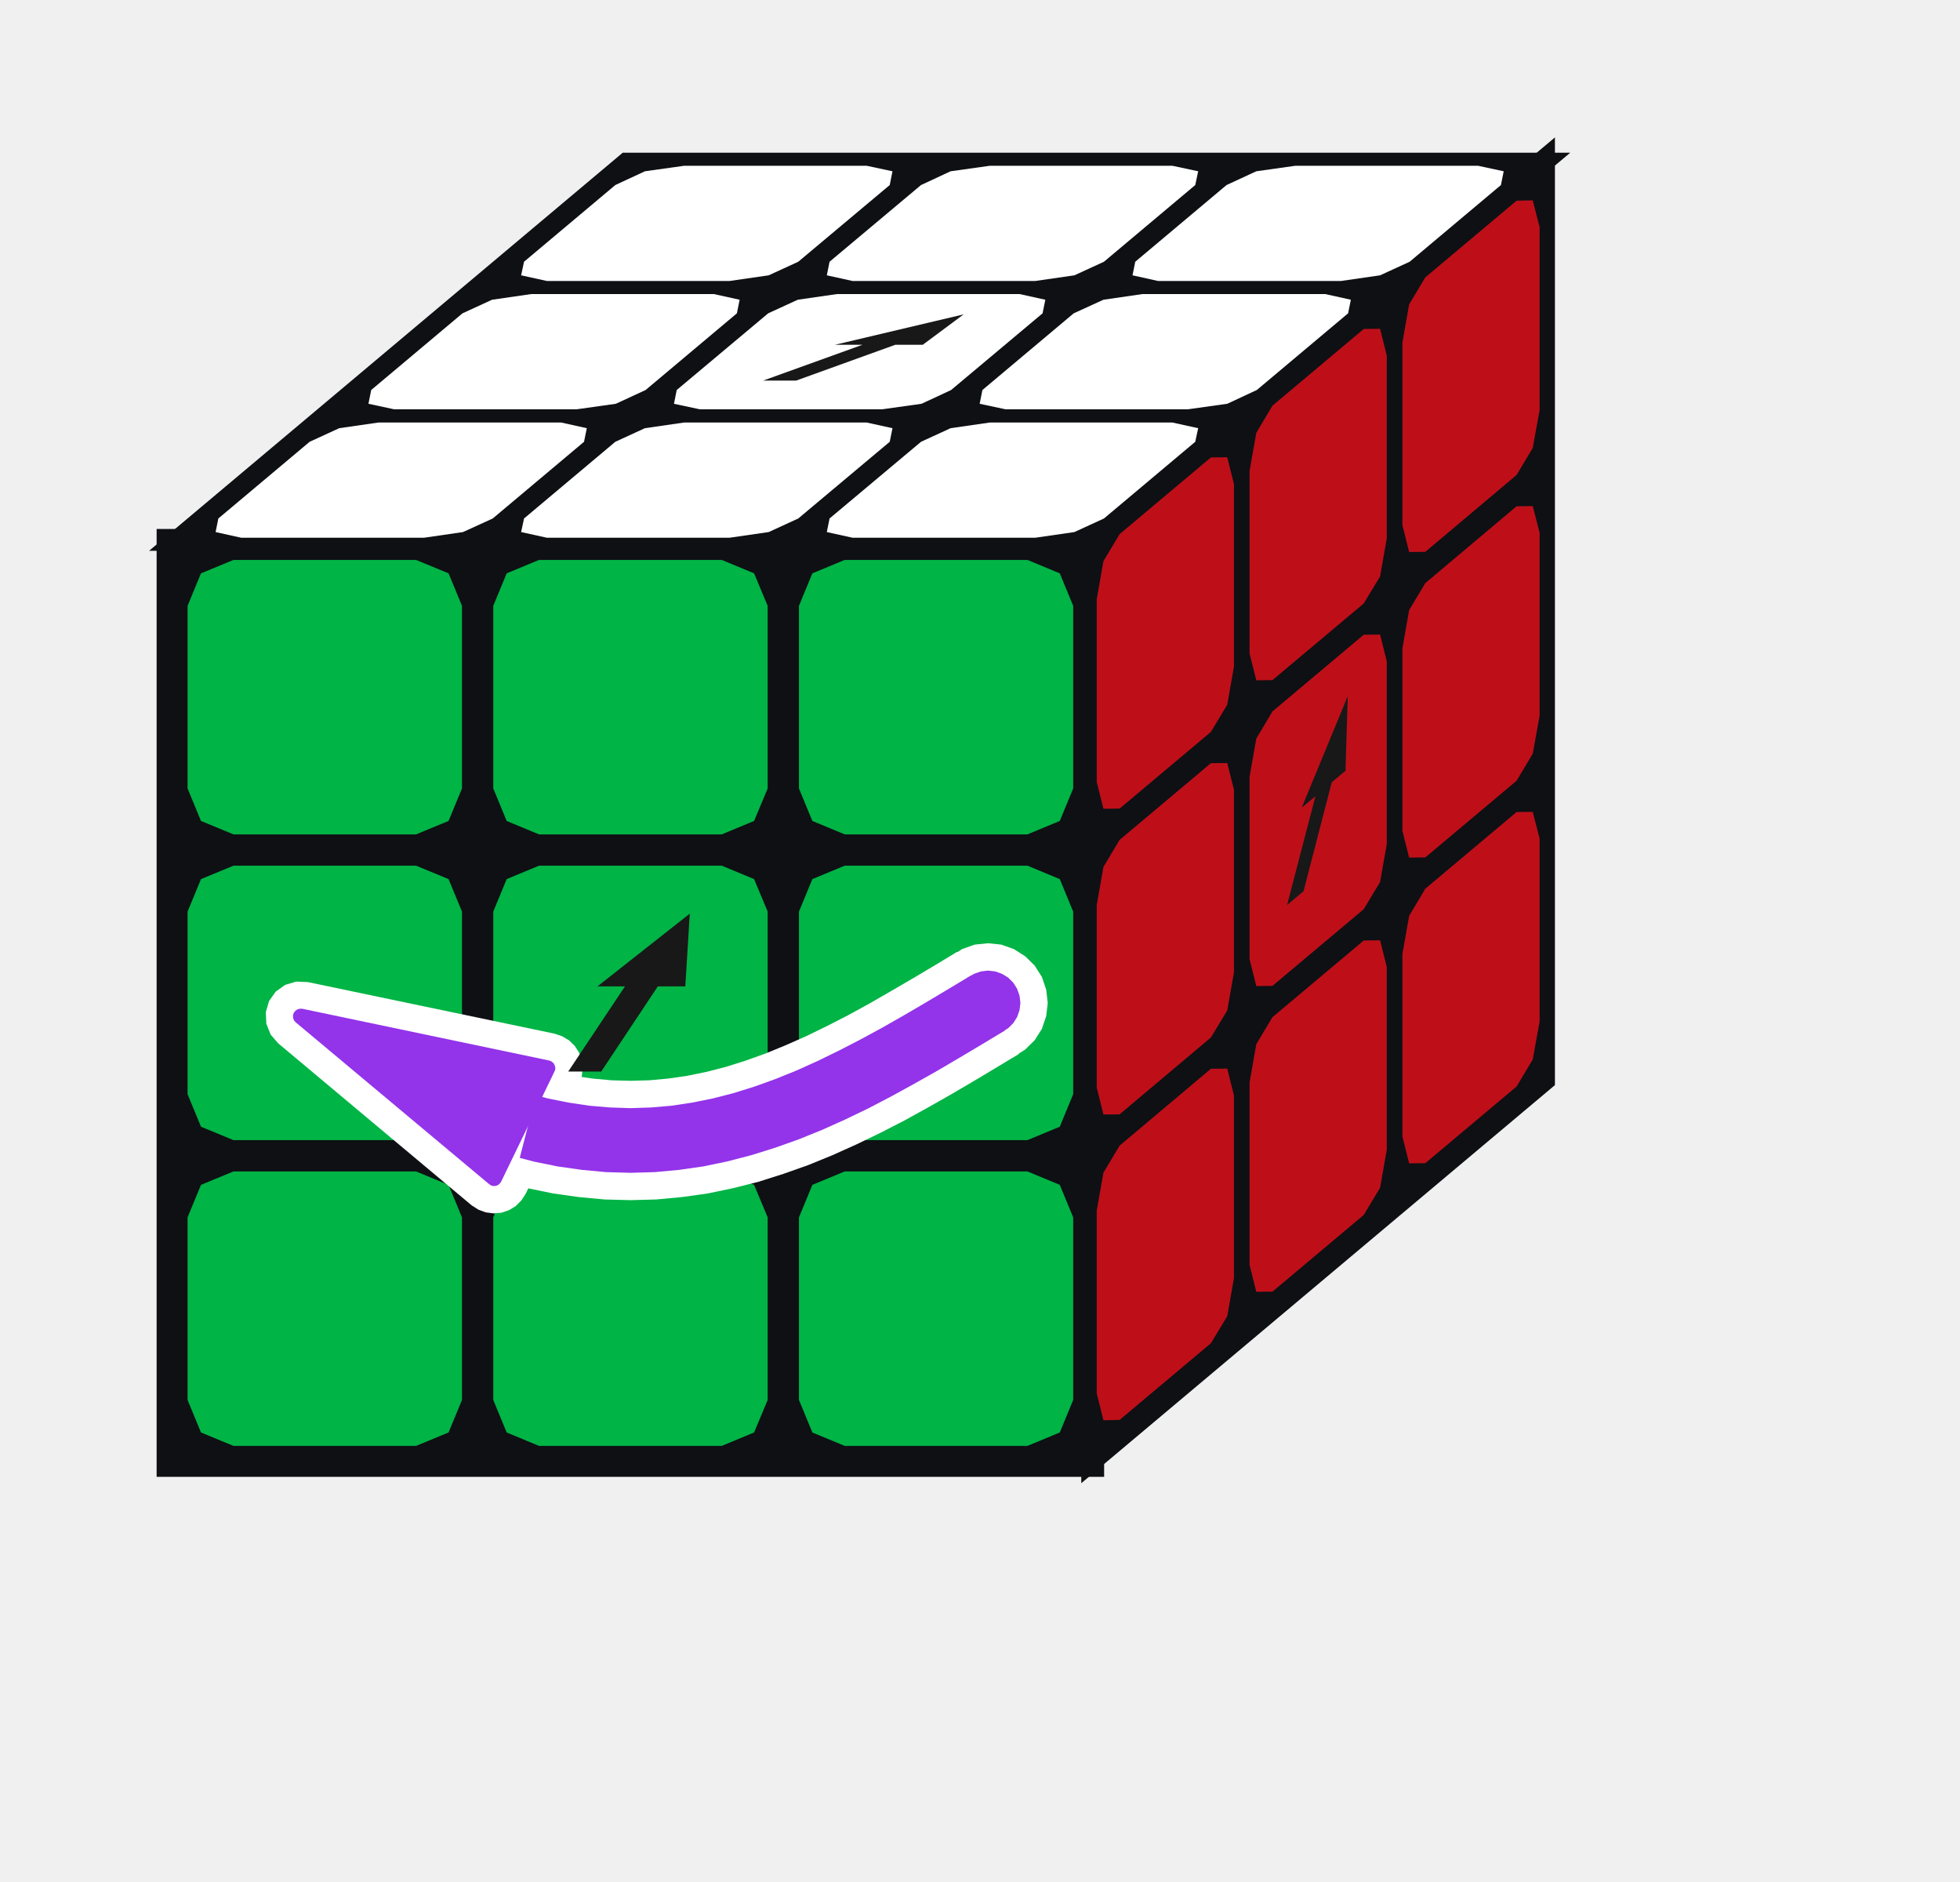
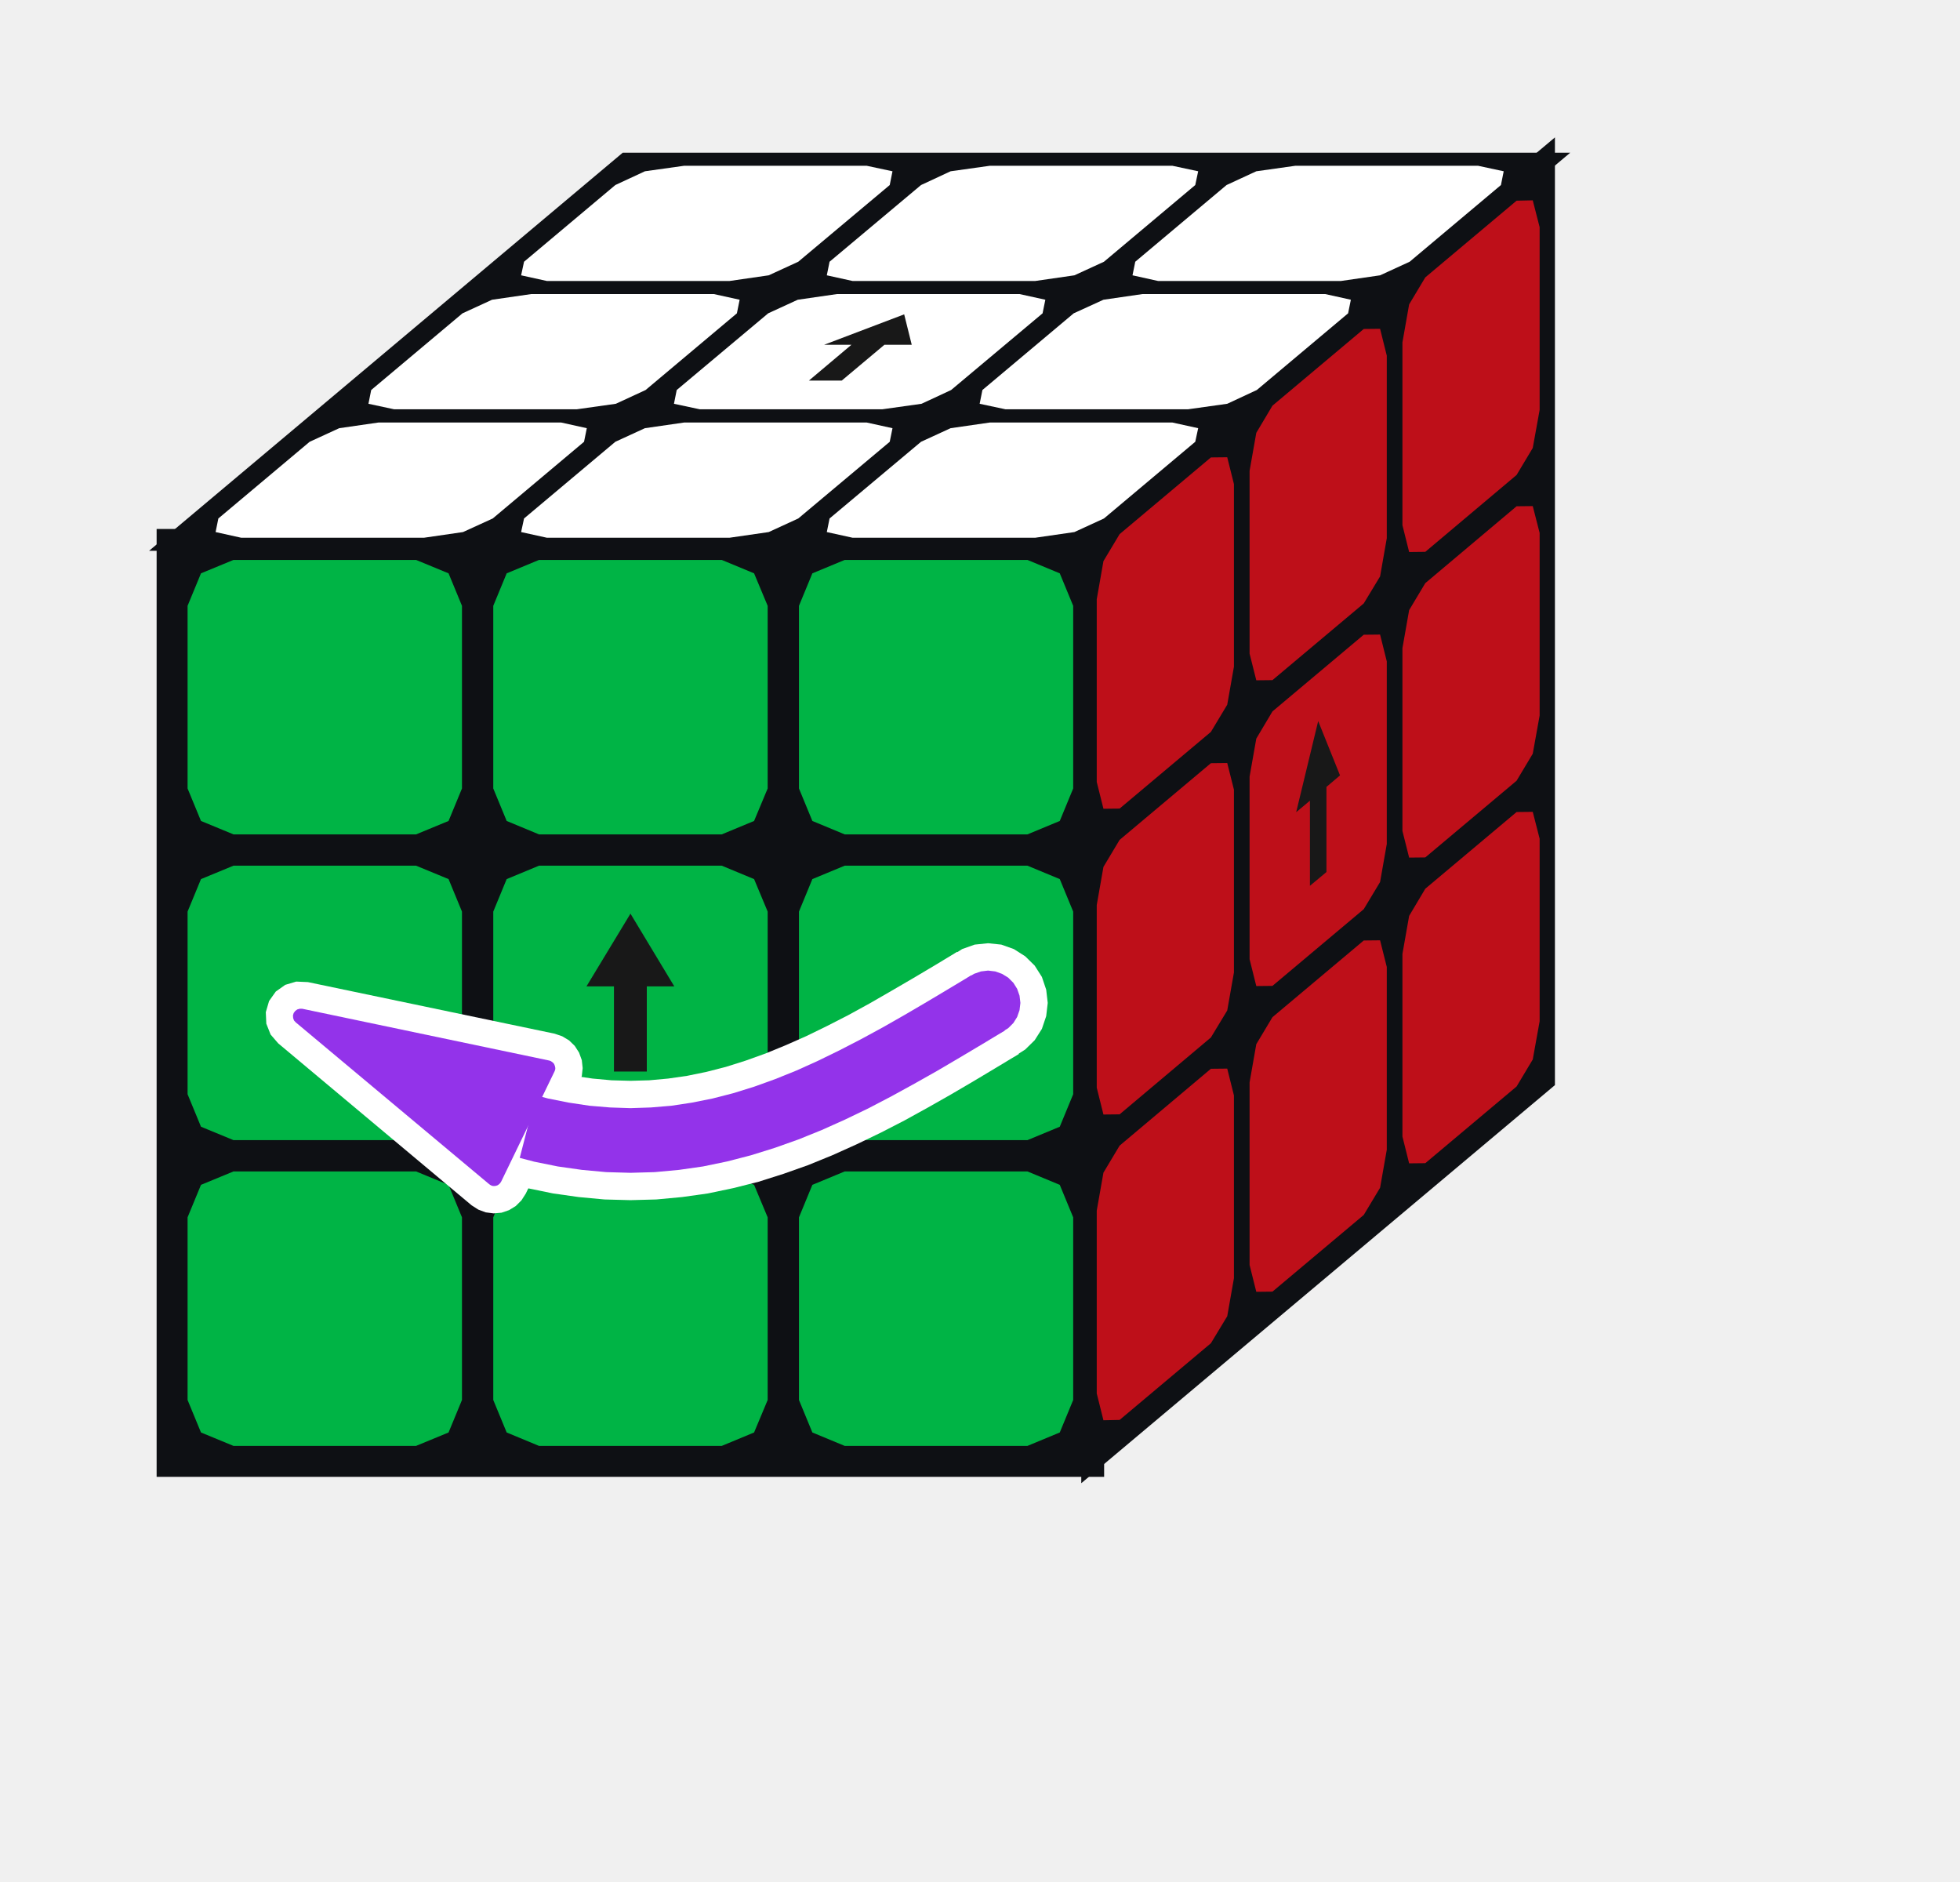
<svg xmlns="http://www.w3.org/2000/svg" viewBox="0 0 114.00 109.20" width="100" height="96">
  <polygon points="9.11,85.76 64.22,85.76 64.22,30.64 9.11,30.64" fill="#0e1014" />
  <polygon points="8.67,31.91 63.78,31.91 91.33,8.76 36.22,8.76" fill="#0e1014" />
  <polygon points="62.89,86.13 90.44,62.98 90.44,7.87 62.89,31.02" fill="#0e1014" />
  <polygon points="51.75,10.64 51.91,9.84 50.41,9.52 39.79,9.52 37.51,9.84 35.79,10.64 30.48,15.10 30.31,15.89 31.81,16.22 42.43,16.22 44.71,15.89 46.43,15.10" fill="#ffffff" />
  <polygon points="69.52,10.64 69.69,9.84 68.19,9.52 57.57,9.52 55.29,9.84 53.57,10.64 48.25,15.10 48.09,15.89 49.59,16.22 60.21,16.22 62.49,15.89 64.21,15.10" fill="#ffffff" />
  <polygon points="87.30,10.64 87.46,9.84 85.97,9.52 75.34,9.52 73.07,9.84 71.34,10.64 66.03,15.10 65.87,15.89 67.36,16.22 77.99,16.22 80.27,15.89 81.99,15.10" fill="#ffffff" />
  <polygon points="42.86,18.10 43.02,17.31 41.52,16.98 30.90,16.98 28.62,17.31 26.90,18.10 21.59,22.56 21.43,23.36 22.92,23.68 33.55,23.68 35.82,23.36 37.55,22.56" fill="#ffffff" />
  <polygon points="60.64,18.10 60.80,17.31 59.30,16.98 48.68,16.98 46.40,17.31 44.68,18.10 39.36,22.56 39.20,23.36 40.70,23.68 51.32,23.68 53.60,23.36 55.32,22.56" fill="#ffffff" />
  <polygon points="78.41,18.10 78.57,17.31 77.08,16.98 66.45,16.98 64.18,17.31 62.45,18.10 57.14,22.56 56.98,23.36 58.48,23.68 69.10,23.68 71.38,23.36 73.10,22.56" fill="#ffffff" />
  <polygon points="33.97,25.57 34.13,24.78 32.64,24.45 22.01,24.45 19.73,24.78 18.01,25.57 12.70,30.03 12.54,30.82 14.03,31.15 24.66,31.15 26.93,30.82 28.66,30.03" fill="#ffffff" />
  <polygon points="51.75,25.57 51.91,24.78 50.41,24.45 39.79,24.45 37.51,24.78 35.79,25.57 30.48,30.03 30.31,30.82 31.81,31.15 42.43,31.15 44.71,30.82 46.43,30.03" fill="#ffffff" />
  <polygon points="69.52,25.57 69.69,24.78 68.19,24.45 57.57,24.45 55.29,24.78 53.57,25.57 48.25,30.03 48.09,30.82 49.59,31.15 60.21,31.15 62.49,30.82 64.21,30.03" fill="#ffffff" />
  <polygon points="71.77,28.03 71.38,26.47 70.43,26.48 65.12,30.94 64.18,32.51 63.79,34.73 63.79,45.35 64.18,46.91 65.12,46.90 70.43,42.44 71.38,40.86 71.77,38.65" fill="#be0f19" />
  <polygon points="80.66,20.56 80.27,19.00 79.32,19.01 74.01,23.47 73.07,25.05 72.68,27.26 72.68,37.89 73.07,39.44 74.01,39.43 79.32,34.97 80.27,33.40 80.66,31.18" fill="#be0f19" />
  <polygon points="89.55,13.09 89.15,11.53 88.21,11.55 82.90,16.01 81.96,17.58 81.57,19.79 81.57,30.42 81.96,31.98 82.90,31.97 88.21,27.50 89.15,25.93 89.55,23.72" fill="#be0f19" />
  <polygon points="71.77,45.80 71.38,44.25 70.43,44.26 65.12,48.72 64.18,50.29 63.79,52.51 63.79,63.13 64.18,64.69 65.12,64.68 70.43,60.21 71.38,58.64 71.77,56.43" fill="#be0f19" />
  <polygon points="80.66,38.34 80.27,36.78 79.32,36.79 74.01,41.25 73.07,42.83 72.68,45.04 72.68,55.66 73.07,57.22 74.01,57.21 79.32,52.75 80.27,51.17 80.66,48.96" fill="#be0f19" />
  <polygon points="89.55,30.87 89.15,29.31 88.21,29.32 82.90,33.79 81.96,35.36 81.57,37.57 81.57,48.20 81.96,49.75 82.90,49.74 88.21,45.28 89.15,43.71 89.55,41.49" fill="#be0f19" />
  <polygon points="71.77,63.58 71.38,62.02 70.43,62.03 65.12,66.50 64.18,68.07 63.79,70.28 63.79,80.91 64.18,82.47 65.12,82.45 70.43,77.99 71.38,76.42 71.77,74.21" fill="#be0f19" />
  <polygon points="80.66,56.11 80.27,54.56 79.32,54.57 74.01,59.03 73.07,60.60 72.68,62.82 72.68,73.44 73.07,75.00 74.01,74.99 79.32,70.53 80.27,68.95 80.66,66.74" fill="#be0f19" />
  <polygon points="89.55,48.65 89.15,47.09 88.21,47.10 82.90,51.56 81.96,53.14 81.57,55.35 81.57,65.97 81.96,67.53 82.90,67.52 88.21,63.06 89.15,61.49 89.55,59.27" fill="#be0f19" />
  <polygon points="26.87,35.11 26.09,33.22 24.20,32.44 13.58,32.44 11.69,33.22 10.91,35.11 10.91,45.73 11.69,47.62 13.58,48.40 24.20,48.40 26.09,47.62 26.87,45.73" fill="#00b445" />
  <polygon points="44.65,35.11 43.86,33.22 41.98,32.44 31.35,32.44 29.47,33.22 28.69,35.11 28.69,45.73 29.47,47.62 31.35,48.40 41.98,48.40 43.86,47.62 44.65,45.73" fill="#00b445" />
  <polygon points="62.42,35.11 61.64,33.22 59.76,32.44 49.13,32.44 47.25,33.22 46.47,35.11 46.47,45.73 47.25,47.62 49.13,48.40 59.76,48.40 61.64,47.62 62.42,45.73" fill="#00b445" />
  <polygon points="26.87,52.89 26.09,51.00 24.20,50.22 13.58,50.22 11.69,51.00 10.91,52.89 10.91,63.51 11.69,65.40 13.58,66.18 24.20,66.18 26.09,65.40 26.87,63.51" fill="#00b445" />
  <polygon points="44.65,52.89 43.86,51.00 41.98,50.22 31.35,50.22 29.47,51.00 28.69,52.89 28.69,63.51 29.47,65.40 31.35,66.18 41.98,66.18 43.86,65.40 44.65,63.51" fill="#00b445" />
  <polygon points="62.42,52.89 61.64,51.00 59.76,50.22 49.13,50.22 47.25,51.00 46.47,52.89 46.47,63.51 47.25,65.40 49.13,66.18 59.76,66.18 61.64,65.40 62.42,63.51" fill="#00b445" />
  <polygon points="26.87,70.67 26.09,68.78 24.20,68.00 13.58,68.00 11.69,68.78 10.91,70.67 10.91,81.29 11.69,83.18 13.58,83.96 24.20,83.96 26.09,83.18 26.87,81.29" fill="#00b445" />
  <polygon points="44.65,70.67 43.86,68.78 41.98,68.00 31.35,68.00 29.47,68.78 28.69,70.67 28.69,81.29 29.47,83.18 31.35,83.96 41.98,83.96 43.86,83.18 44.65,81.29" fill="#00b445" />
  <polygon points="62.42,70.67 61.64,68.78 59.76,68.00 49.13,68.00 47.25,68.78 46.47,70.67 46.47,81.29 47.25,83.18 49.13,83.96 59.76,83.96 61.64,83.18 62.42,81.29" fill="#00b445" />
  <polygon points="59.26,61.17 57.95,61.96 56.63,62.75 55.30,63.53 53.96,64.29 52.60,65.04 51.22,65.75 49.83,66.42 48.43,67.05 47.01,67.63 45.57,68.14 44.12,68.60 42.65,68.97 41.17,69.28 39.67,69.49 38.17,69.63 36.67,69.67 35.16,69.63 33.66,69.49 32.17,69.28 30.71,68.98 29.83,68.75 31.57,62.03 32.22,62.20 33.37,62.44 34.47,62.60 35.57,62.70 36.67,62.73 37.76,62.70 38.86,62.60 39.97,62.44 41.09,62.21 42.22,61.92 43.36,61.56 44.53,61.14 45.70,60.66 46.90,60.13 48.11,59.54 49.34,58.91 50.58,58.23 51.83,57.51 53.10,56.77 54.38,56.01 55.67,55.23" fill="#ffffff" />
  <polygon points="60.94,58.20 60.85,57.43 60.60,56.69 60.18,56.03 59.63,55.49 58.97,55.07 58.24,54.81 57.47,54.73 56.69,54.81 55.96,55.07 55.30,55.49 54.75,56.03 54.34,56.69 54.08,57.43 53.99,58.20 54.08,58.97 54.34,59.71 54.75,60.37 55.30,60.91 55.96,61.33 56.69,61.59 57.47,61.67 58.24,61.59 58.97,61.33 59.63,60.91 60.18,60.37 60.60,59.71 60.85,58.97" fill="#ffffff" />
  <polygon points="30.58,69.29 30.33,69.68 30.00,70.01 29.61,70.25 29.17,70.40 28.71,70.44 28.25,70.38 27.82,70.22 27.43,69.97 16.18,60.55 15.74,60.04 15.49,59.41 15.46,58.74 15.65,58.09 16.04,57.54 16.59,57.15 17.23,56.96 17.91,56.99 32.26,59.99 32.70,60.14 33.10,60.38 33.43,60.70 33.68,61.09 33.84,61.53 33.89,61.99 33.84,62.45 33.68,62.89" fill="#ffffff" />
  <polygon points="58.44,59.81 57.13,60.60 55.82,61.38 54.51,62.15 53.18,62.90 51.85,63.63 50.51,64.33 49.16,64.98 47.80,65.59 46.44,66.14 45.06,66.63 43.68,67.06 42.29,67.42 40.89,67.71 39.49,67.91 38.08,68.04 36.67,68.08 35.26,68.04 33.85,67.91 32.44,67.71 31.06,67.43 30.23,67.21 31.17,63.57 31.88,63.76 33.09,64.00 34.29,64.18 35.48,64.28 36.67,64.32 37.86,64.28 39.05,64.18 40.24,64.00 41.44,63.76 42.65,63.45 43.87,63.07 45.09,62.63 46.33,62.13 47.57,61.57 48.82,60.96 50.08,60.31 51.35,59.62 52.63,58.89 53.91,58.14 55.20,57.37 56.50,56.59" fill="#9333ea" />
  <polygon points="59.35,58.20 59.30,57.78 59.16,57.38 58.94,57.03 58.64,56.73 58.28,56.51 57.89,56.37 57.47,56.32 57.05,56.37 56.65,56.51 56.29,56.73 56.00,57.03 55.77,57.38 55.63,57.78 55.59,58.20 55.63,58.62 55.77,59.02 56.00,59.37 56.29,59.67 56.65,59.89 57.05,60.03 57.47,60.08 57.89,60.03 58.28,59.89 58.64,59.67 58.94,59.37 59.16,59.02 59.30,58.62" fill="#9333ea" />
  <polygon points="29.15,68.59 29.09,68.68 29.02,68.75 28.93,68.81 28.83,68.84 28.73,68.85 28.63,68.84 28.54,68.80 28.45,68.74 17.20,59.33 17.10,59.22 17.05,59.08 17.04,58.93 17.08,58.79 17.17,58.67 17.29,58.58 17.43,58.54 17.58,58.54 31.94,61.55 32.03,61.58 32.12,61.64 32.20,61.71 32.25,61.80 32.28,61.89 32.30,61.99 32.29,62.09 32.25,62.19" fill="#9333ea" />
-   <polygon points="56.05,18.16 48.56,19.93 50.16,19.93 44.39,22.01 46.31,22.01 52.07,19.93 53.67,19.93" fill="#181818" />
-   <polygon points="78.39,40.36 75.71,46.85 76.51,46.18 74.86,52.51 75.82,51.70 77.46,45.37 78.26,44.70" fill="#181818" />
-   <polygon points="40.12,53.01 34.75,57.24 36.35,57.24 33.05,62.19 34.97,62.19 38.26,57.24 39.86,57.24" fill="#181818" />
+   <polygon points="52.59,18.16 47.93,19.93 49.52,19.93 47.05,22.01 48.96,22.01 51.44,19.93 53.03,19.93" fill="#181818" />
+   <polygon points="76.67,41.81 75.39,47.11 76.19,46.44 76.19,51.39 77.15,50.59 77.15,45.64 77.94,44.97" fill="#181818" />
+   <polygon points="36.67,53.01 34.11,57.24 35.71,57.24 35.71,62.19 37.62,62.19 37.62,57.24 39.22,57.24" fill="#181818" />
</svg>
